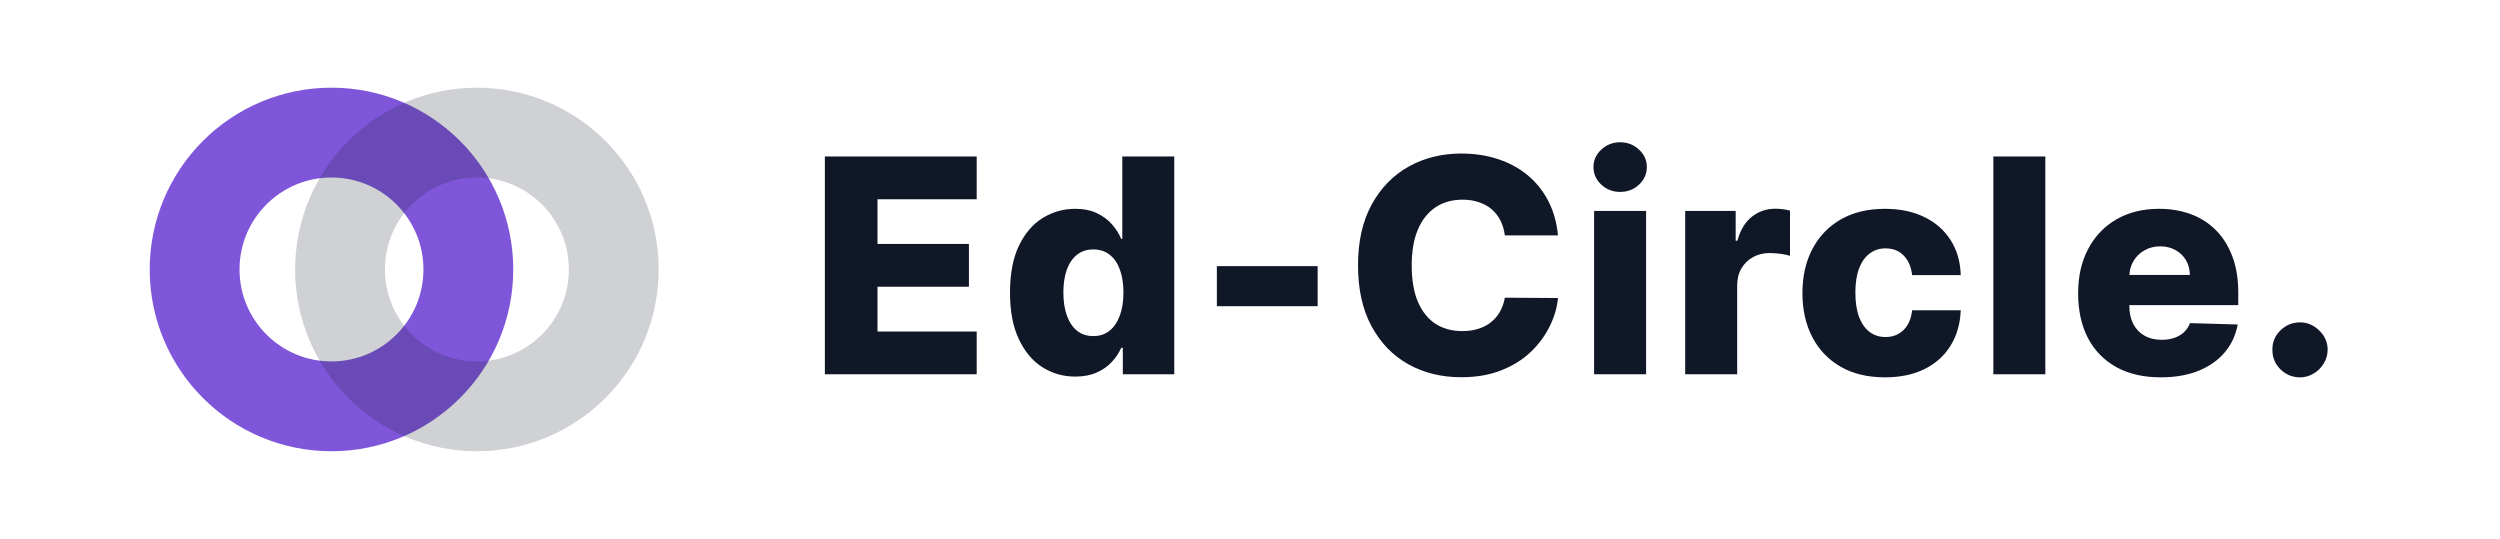
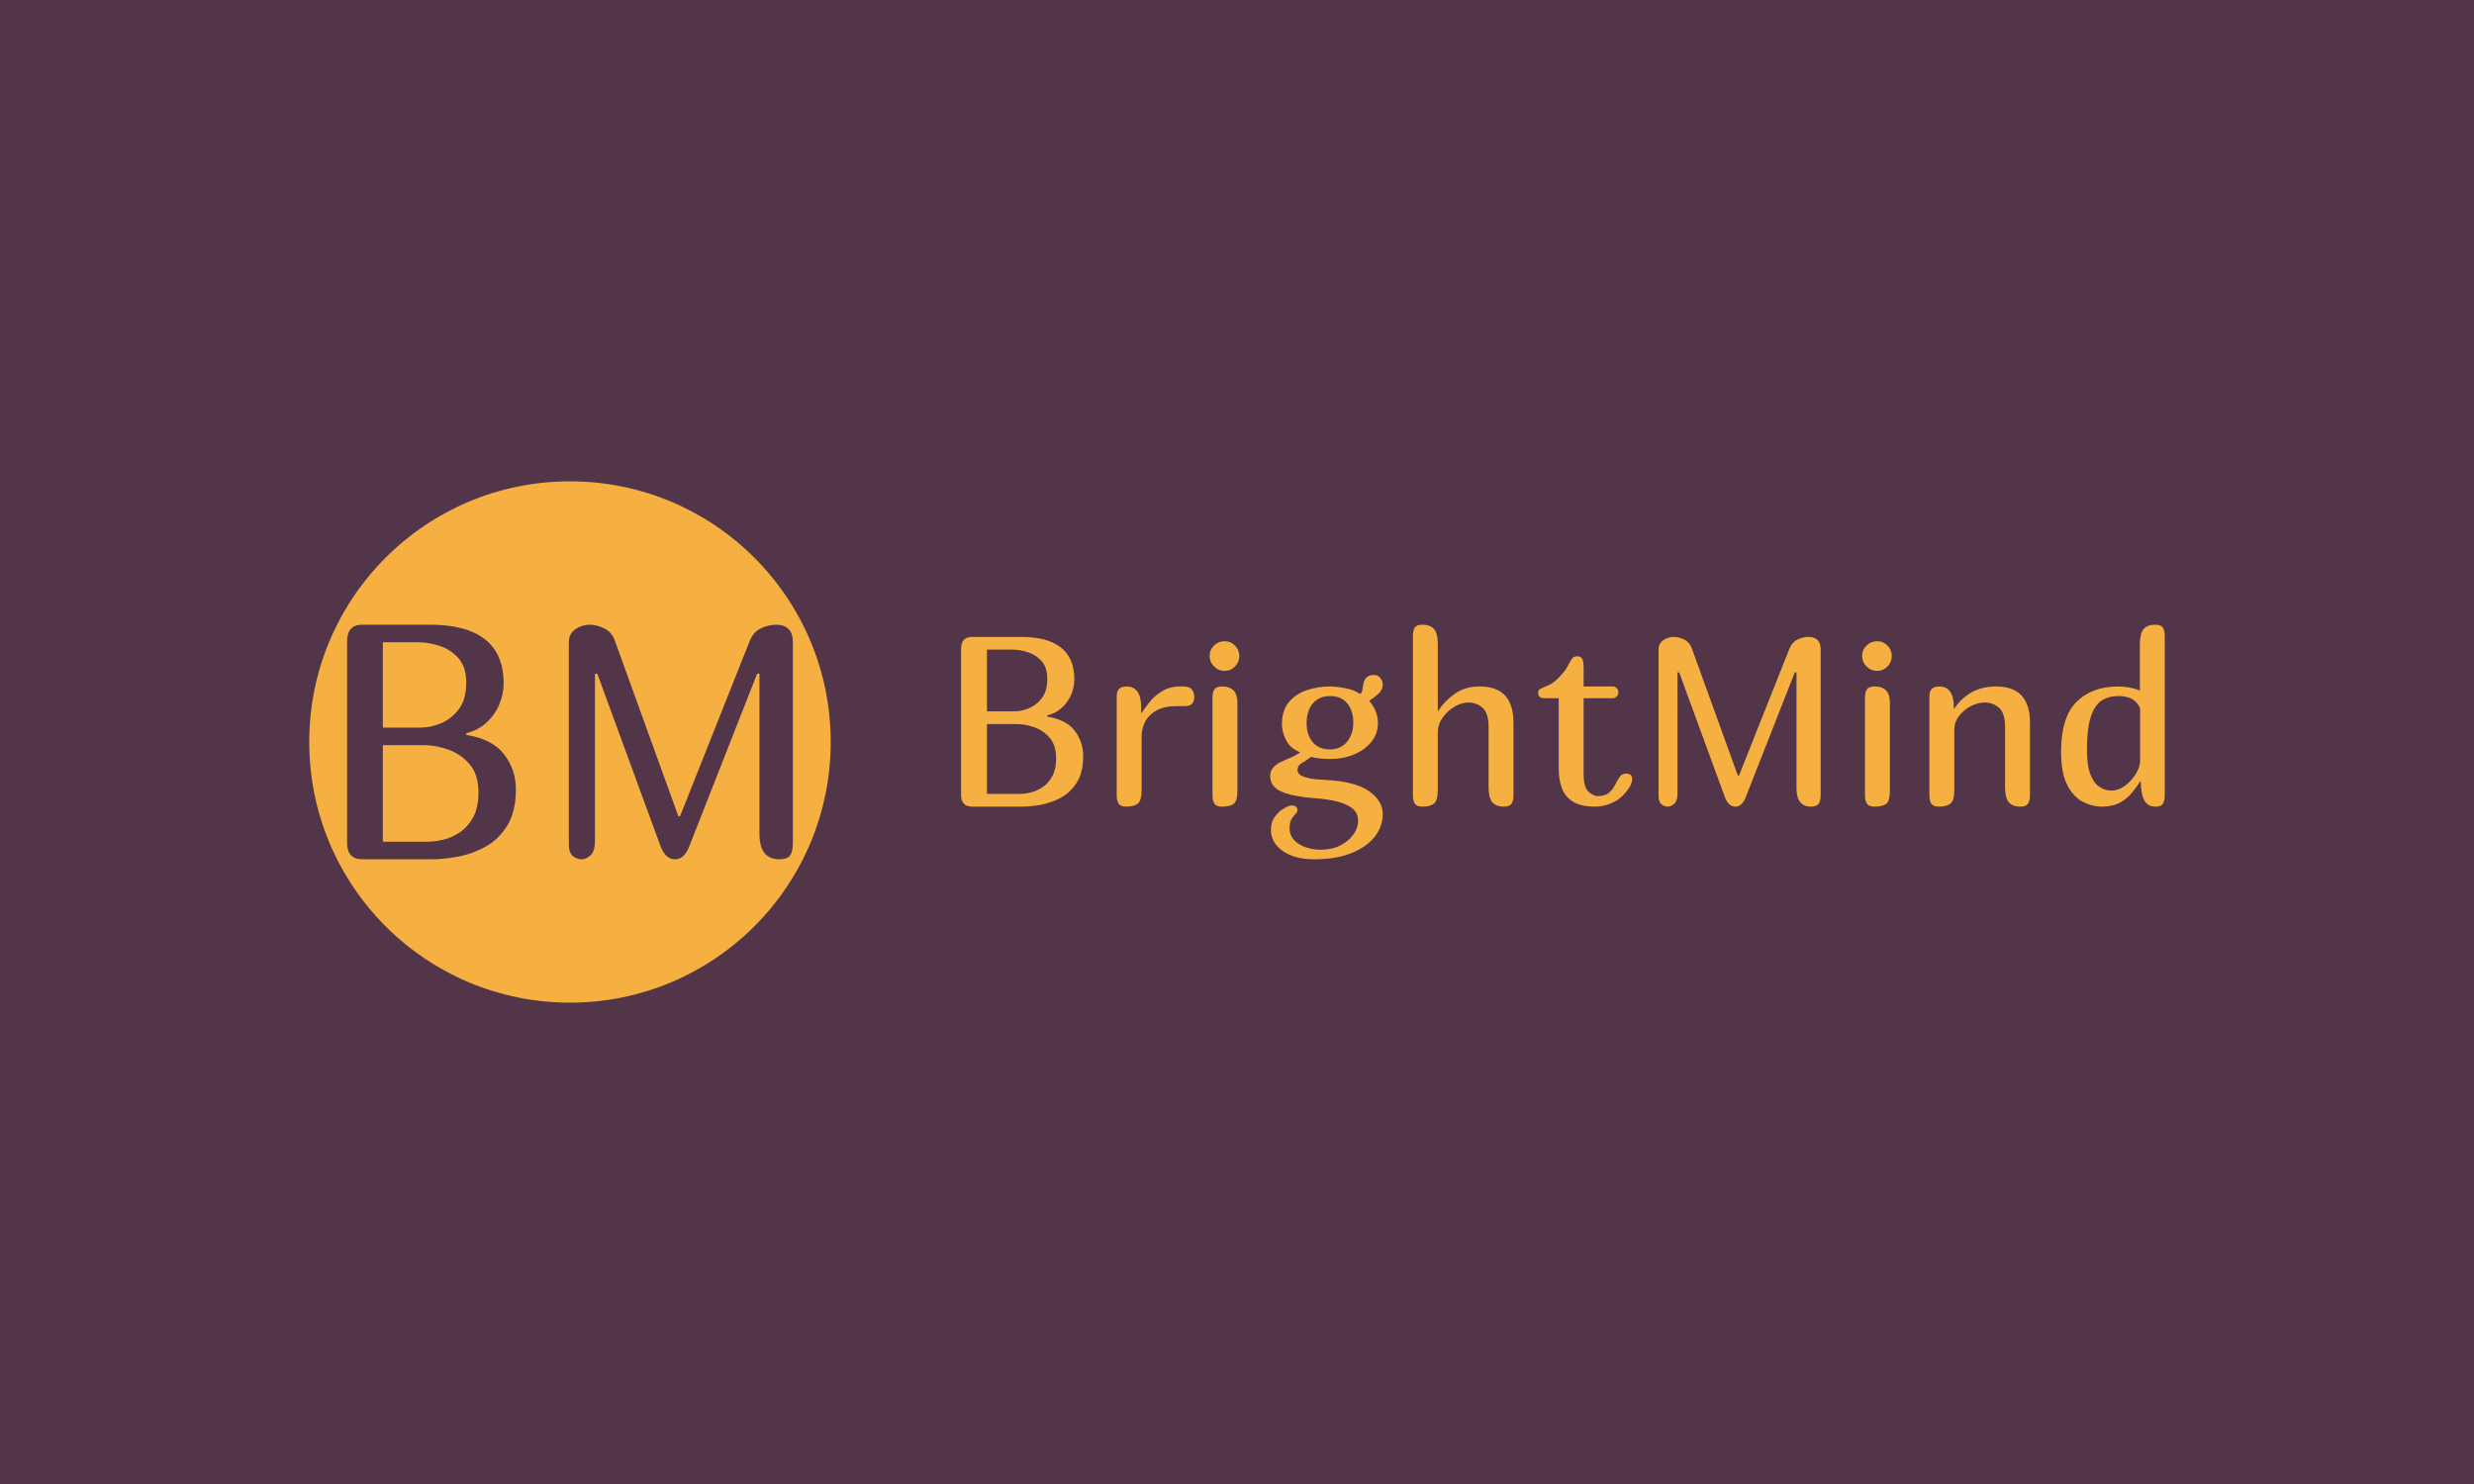
- <svg xmlns="http://www.w3.org/2000/svg" width="167" height="36" viewBox="0 0 167 36" fill="none">
-   <circle cx="22.143" cy="18" r="9.143" stroke="#7F56D9" stroke-width="6" />
-   <circle opacity="0.2" cx="31.857" cy="18" r="9.143" stroke="#101828" stroke-width="6" />
-   <path d="M55.101 25V10.454H65.243V13.31H58.617V16.293H64.724V19.155H58.617V22.145H65.243V25H55.101ZM71.829 25.156C71.024 25.156 70.293 24.948 69.634 24.531C68.976 24.115 68.451 23.49 68.058 22.656C67.665 21.823 67.468 20.788 67.468 19.553C67.468 18.269 67.672 17.213 68.079 16.385C68.486 15.556 69.019 14.943 69.677 14.546C70.34 14.148 71.052 13.949 71.815 13.949C72.388 13.949 72.878 14.048 73.285 14.247C73.692 14.441 74.028 14.692 74.293 15C74.559 15.308 74.76 15.627 74.897 15.959H74.968V10.454H78.441V25H75.004V23.232H74.897C74.75 23.568 74.542 23.883 74.272 24.176C74.002 24.47 73.664 24.706 73.257 24.886C72.854 25.066 72.378 25.156 71.829 25.156ZM73.036 22.45C73.458 22.45 73.818 22.332 74.116 22.095C74.414 21.854 74.644 21.515 74.805 21.079C74.966 20.644 75.046 20.133 75.046 19.546C75.046 18.949 74.966 18.435 74.805 18.004C74.649 17.573 74.419 17.242 74.116 17.01C73.818 16.778 73.458 16.662 73.036 16.662C72.606 16.662 72.241 16.78 71.943 17.017C71.644 17.254 71.417 17.588 71.261 18.018C71.109 18.449 71.034 18.958 71.034 19.546C71.034 20.133 71.112 20.644 71.268 21.079C71.424 21.515 71.649 21.854 71.943 22.095C72.241 22.332 72.606 22.45 73.036 22.45ZM88.019 17.777V20.454H81.286V17.777H88.019ZM104.074 15.724H100.523C100.476 15.36 100.379 15.031 100.232 14.737C100.085 14.444 99.891 14.193 99.65 13.984C99.408 13.776 99.122 13.617 98.79 13.508C98.463 13.395 98.101 13.338 97.704 13.338C96.998 13.338 96.39 13.511 95.878 13.857C95.372 14.202 94.981 14.702 94.706 15.355C94.436 16.009 94.302 16.799 94.302 17.727C94.302 18.693 94.439 19.503 94.713 20.156C94.993 20.805 95.383 21.295 95.885 21.626C96.392 21.953 96.991 22.116 97.682 22.116C98.07 22.116 98.423 22.067 98.74 21.967C99.062 21.868 99.344 21.724 99.586 21.534C99.832 21.34 100.033 21.106 100.189 20.831C100.35 20.552 100.462 20.237 100.523 19.886L104.074 19.908C104.013 20.552 103.826 21.186 103.513 21.811C103.205 22.436 102.782 23.007 102.242 23.523C101.702 24.034 101.044 24.441 100.267 24.744C99.496 25.047 98.61 25.199 97.611 25.199C96.295 25.199 95.116 24.91 94.074 24.332C93.037 23.75 92.218 22.902 91.617 21.79C91.016 20.677 90.715 19.323 90.715 17.727C90.715 16.127 91.02 14.77 91.631 13.658C92.242 12.545 93.068 11.7 94.11 11.122C95.151 10.544 96.319 10.256 97.611 10.256C98.492 10.256 99.306 10.379 100.054 10.625C100.803 10.867 101.461 11.222 102.029 11.69C102.597 12.154 103.059 12.725 103.414 13.402C103.769 14.079 103.989 14.853 104.074 15.724ZM106.486 25V14.091H109.959V25H106.486ZM108.226 12.82C107.738 12.82 107.319 12.659 106.969 12.337C106.619 12.01 106.443 11.617 106.443 11.158C106.443 10.703 106.619 10.315 106.969 9.993C107.319 9.666 107.738 9.503 108.226 9.503C108.718 9.503 109.138 9.666 109.483 9.993C109.834 10.315 110.009 10.703 110.009 11.158C110.009 11.617 109.834 12.01 109.483 12.337C109.138 12.659 108.718 12.82 108.226 12.82ZM112.57 25V14.091H115.943V16.079H116.057C116.256 15.36 116.58 14.825 117.03 14.474C117.48 14.119 118.003 13.942 118.599 13.942C118.76 13.942 118.926 13.954 119.097 13.977C119.267 13.996 119.426 14.027 119.572 14.07V17.088C119.407 17.031 119.189 16.986 118.919 16.953C118.654 16.92 118.417 16.903 118.209 16.903C117.797 16.903 117.425 16.996 117.094 17.18C116.767 17.36 116.509 17.614 116.32 17.94C116.135 18.262 116.043 18.641 116.043 19.077V25H112.57ZM125.913 25.206C124.763 25.206 123.776 24.969 122.952 24.496C122.133 24.022 121.503 23.364 121.063 22.521C120.622 21.674 120.402 20.694 120.402 19.581C120.402 18.463 120.622 17.483 121.063 16.641C121.508 15.793 122.14 15.133 122.959 14.659C123.783 14.186 124.765 13.949 125.906 13.949C126.915 13.949 127.793 14.131 128.541 14.496C129.294 14.86 129.881 15.376 130.303 16.044C130.729 16.707 130.954 17.486 130.977 18.381H127.732C127.665 17.822 127.476 17.384 127.163 17.067C126.856 16.75 126.453 16.591 125.956 16.591C125.554 16.591 125.201 16.704 124.898 16.932C124.595 17.154 124.358 17.486 124.188 17.926C124.022 18.362 123.939 18.901 123.939 19.546C123.939 20.189 124.022 20.734 124.188 21.179C124.358 21.619 124.595 21.953 124.898 22.18C125.201 22.403 125.554 22.514 125.956 22.514C126.278 22.514 126.562 22.445 126.808 22.308C127.059 22.171 127.265 21.97 127.426 21.704C127.587 21.435 127.689 21.108 127.732 20.724H130.977C130.944 21.624 130.719 22.41 130.303 23.082C129.891 23.755 129.311 24.278 128.563 24.652C127.819 25.021 126.936 25.206 125.913 25.206ZM136.628 10.454V25H133.155V10.454H136.628ZM144.338 25.206C143.197 25.206 142.212 24.981 141.383 24.531C140.559 24.077 139.925 23.43 139.48 22.592C139.039 21.75 138.819 20.748 138.819 19.588C138.819 18.461 139.042 17.476 139.487 16.634C139.932 15.786 140.559 15.128 141.369 14.659C142.179 14.186 143.133 13.949 144.231 13.949C145.008 13.949 145.718 14.07 146.362 14.311C147.006 14.553 147.562 14.91 148.031 15.383C148.5 15.857 148.864 16.442 149.125 17.138C149.385 17.829 149.515 18.622 149.515 19.517V20.384H140.034V18.366H146.284C146.279 17.997 146.191 17.668 146.021 17.379C145.851 17.09 145.616 16.866 145.318 16.704C145.024 16.539 144.686 16.456 144.302 16.456C143.914 16.456 143.566 16.544 143.258 16.719C142.95 16.889 142.707 17.124 142.527 17.422C142.347 17.715 142.252 18.049 142.243 18.423V20.476C142.243 20.921 142.33 21.312 142.505 21.648C142.681 21.979 142.929 22.237 143.251 22.422C143.573 22.607 143.957 22.699 144.402 22.699C144.709 22.699 144.989 22.656 145.24 22.571C145.491 22.486 145.706 22.36 145.886 22.195C146.066 22.029 146.201 21.825 146.291 21.584L149.48 21.676C149.347 22.391 149.056 23.014 148.606 23.544C148.161 24.07 147.576 24.479 146.852 24.773C146.128 25.062 145.289 25.206 144.338 25.206ZM153.642 25.206C153.131 25.206 152.693 25.026 152.328 24.666C151.968 24.306 151.791 23.871 151.796 23.359C151.791 22.858 151.968 22.429 152.328 22.074C152.693 21.714 153.131 21.534 153.642 21.534C154.125 21.534 154.551 21.714 154.921 22.074C155.295 22.429 155.484 22.858 155.489 23.359C155.484 23.7 155.394 24.01 155.219 24.29C155.049 24.569 154.824 24.792 154.544 24.957C154.27 25.123 153.969 25.206 153.642 25.206Z" fill="#101828" />
+ <svg xmlns="http://www.w3.org/2000/svg" version="1.1" width="100%" height="100%" viewBox="0 0 1000 600">
+   <rect width="1000" height="600" x="0" y="0" fill="#533549" />
+   <g>
+     <circle r="166.667" cx="364.35" cy="386.572" fill="#f6b042" transform="matrix(0.632326,0,0,0.632326,0,55.56064)" />
+     <path d="M221.872 450.994L221.872 322.15Q221.872 311.572 231.597 311.572L231.597 311.572L274.967 311.572Q298.032 311.572 309.991 320.886Q321.95 330.201 321.95 349.241L321.95 349.241Q321.95 355.793 319.188 362.463Q316.426 369.133 311.049 374.099Q305.642 379.064 298.032 380.974L298.032 380.974L298.032 382.032Q314.957 384.765 322.361 394.608Q329.766 404.451 329.766 416.733L329.766 416.733Q329.766 431.102 324.271 440.005Q318.777 448.878 310.314 453.521Q301.852 458.193 292.626 459.868Q283.429 461.572 276.024 461.572L276.024 461.572L231.597 461.572Q221.872 461.572 221.872 450.994L221.872 450.994ZM267.356 322.796L244.732 322.796L244.732 377.36L269.061 377.36Q275.172 377.36 281.842 374.628Q288.512 371.866 293.272 365.636Q298.032 359.378 298.032 348.594L298.032 348.594Q298.032 338.457 292.949 332.845Q287.866 327.233 280.696 325Q273.497 322.796 267.356 322.796L267.356 322.796ZM270.941 388.585L244.732 388.585L244.732 450.348L273.057 450.348Q277.934 450.348 283.546 448.996Q289.159 447.615 294.212 444.118Q299.296 440.622 302.587 434.481Q305.848 428.369 305.848 418.849L305.848 418.849Q305.848 407.419 300.265 400.867Q294.653 394.285 286.602 391.435Q278.581 388.585 270.941 388.585L270.941 388.585ZM498.16 461.572L498.16 461.572Q485.466 461.572 485.466 445.294L485.466 445.294L485.466 342.894L483.997 342.894L440.422 453.756Q437.249 461.572 431.519 461.572L431.519 461.572Q425.613 461.572 422.44 453.756L422.44 453.756L381.803 342.894L380.334 342.894L380.334 449.73Q380.334 456.489 377.484 459.045Q374.604 461.572 371.666 461.572L371.666 461.572Q368.698 461.572 366.142 459.456Q363.615 457.341 363.615 452.052L363.615 452.052L363.615 322.796Q363.615 317.302 367.846 314.422Q372.077 311.572 377.161 311.572L377.161 311.572Q381.186 311.572 386.034 313.805Q390.912 316.009 393.027 321.738L393.027 321.738L433.635 434.069L434.692 434.069L478.914 322.796Q481.235 316.449 486.201 314.011Q491.196 311.572 496.044 311.572L496.044 311.572Q506.828 311.572 506.828 322.796L506.828 322.796L506.828 450.994Q506.828 456.929 504.947 459.251Q503.037 461.572 498.16 461.572Z " fill="#533549" transform="matrix(0.632326,0,0,0.632326,0,55.56064)" />
+     <path d="M614.35 420.245L614.35 327.027Q614.35 319.374 621.386 319.374L621.386 319.374L652.764 319.374Q669.452 319.374 678.104 326.113Q686.756 332.852 686.756 346.627L686.756 346.627Q686.756 351.368 684.758 356.193Q682.759 361.019 678.869 364.612Q674.958 368.204 669.452 369.586L669.452 369.586L669.452 370.352Q681.697 372.329 687.054 379.45Q692.411 386.572 692.411 395.458L692.411 395.458Q692.411 405.853 688.435 412.295Q684.46 418.715 678.338 422.074Q672.215 425.454 665.54 426.665Q658.886 427.898 653.529 427.898L653.529 427.898L621.386 427.898Q614.35 427.898 614.35 420.245L614.35 420.245ZM647.258 327.494L630.889 327.494L630.889 366.971L648.491 366.971Q652.913 366.971 657.738 364.994Q662.564 362.996 666.008 358.489Q669.452 353.961 669.452 346.159L669.452 346.159Q669.452 338.825 665.774 334.765Q662.096 330.704 656.909 329.089Q651.701 327.494 647.258 327.494L647.258 327.494ZM649.851 375.092L630.889 375.092L630.889 419.778L651.382 419.778Q654.911 419.778 658.971 418.8Q663.032 417.801 666.688 415.271Q670.366 412.741 672.747 408.298Q675.106 403.876 675.106 396.988L675.106 396.988Q675.106 388.719 671.067 383.978Q667.007 379.216 661.182 377.154Q655.379 375.092 649.851 375.092L649.851 375.092ZM763.435 357.639L763.435 357.639Q763.435 360.403 762.139 361.997Q760.821 363.613 757.462 363.613L757.462 363.613L752.402 363.613Q744.154 363.613 739.18 366.44Q734.205 369.267 731.973 373.71Q729.762 378.153 729.762 382.745L729.762 382.745L729.762 417.035Q729.762 423.923 727.381 425.9Q725.021 427.898 719.962 427.898L719.962 427.898Q716.284 427.898 715.072 425.985Q713.839 424.072 713.839 420.713L713.839 420.713L713.839 357.639Q713.839 353.961 715.455 352.516Q717.049 351.07 720.43 351.07L720.43 351.07Q724.554 351.07 726.998 354.28Q729.443 357.49 729.443 364.229L729.443 364.229L729.443 368.056L729.762 368.056Q731.59 365.143 734.737 361.168Q737.862 357.193 742.772 354.131Q747.662 351.07 754.401 351.07L754.401 351.07L756.229 351.07Q760.225 351.07 761.756 352.813Q763.287 354.578 763.435 357.639ZM790.987 361.317L790.987 417.482Q790.987 424.369 788.606 426.134Q786.246 427.898 781.186 427.898L781.186 427.898Q777.509 427.898 776.297 425.985Q775.064 424.072 775.064 420.713L775.064 420.713L775.064 358.256Q775.064 354.727 776.297 352.898Q777.509 351.07 781.186 351.07L781.186 351.07Q790.987 351.07 790.987 361.317L790.987 361.317ZM773.236 331.619L773.236 331.619Q773.236 327.643 776.063 324.88Q778.89 322.137 782.717 322.137L782.717 322.137Q786.692 322.137 789.456 324.88Q792.198 327.643 792.198 331.619L792.198 331.619Q792.198 335.445 789.456 338.273Q786.692 341.121 782.717 341.121L782.717 341.121Q778.89 341.121 776.063 338.273Q773.236 335.445 773.236 331.619ZM844.239 455.449L844.239 455.449Q851.446 455.449 856.803 452.686Q862.16 449.943 865.136 445.734Q868.134 441.525 868.134 437.082L868.134 437.082Q868.134 431.576 863.924 428.579Q859.715 425.602 853.04 424.221Q846.386 422.839 839.052 422.392L839.052 422.392Q826.956 421.478 819.452 418.417Q811.947 415.356 811.947 408.298L811.947 408.298Q811.947 405.088 813.861 402.941Q815.774 400.815 818.771 399.348Q821.748 397.903 824.958 396.606Q828.168 395.288 830.782 393.46L830.782 393.46L830.782 392.992Q824.66 390.547 822.045 385.275Q819.452 379.982 819.452 375.241L819.452 375.241Q819.452 366.376 823.895 361.083Q828.338 355.811 835.374 353.43Q842.411 351.07 850.213 351.07L850.213 351.07Q854.039 351.07 859.779 352.133Q865.519 353.196 869.345 355.811L869.345 355.811Q870.578 355.194 870.876 353.281Q871.195 351.368 871.578 349.157Q871.96 346.925 873.491 345.33Q875.021 343.715 878.529 343.715L878.529 343.715Q880.676 343.715 882.292 345.628Q883.886 347.541 883.886 350.135L883.886 350.135Q883.886 353.196 881.059 355.811Q878.231 358.404 875.17 360.254L875.17 360.254Q877.615 362.847 879.231 366.589Q880.825 370.352 880.825 374.327L880.825 374.327Q880.825 381.363 876.552 386.572Q872.258 391.78 865.37 394.608Q858.482 397.435 850.362 397.435L850.362 397.435Q847.768 397.435 844.239 397.137Q840.731 396.818 838.117 396.053L838.117 396.053Q834.29 398.966 831.845 400.262Q829.401 401.58 829.401 404.642L829.401 404.642Q829.401 405.853 830.634 407.15Q831.845 408.468 835.523 409.446Q839.201 410.445 846.386 410.764L846.386 410.764Q865.987 411.678 874.936 417.864Q883.886 424.072 883.886 432.639L883.886 432.639Q883.886 440.76 878.614 447.329Q873.321 453.919 863.542 457.745Q853.742 461.572 840.115 461.572L840.115 461.572Q827.402 461.572 819.919 456.215Q812.415 450.858 812.415 442.737L812.415 442.737Q812.415 437.699 815.009 434.255Q817.623 430.811 820.833 428.961Q824.043 427.133 825.872 427.133L825.872 427.133Q827.572 427.133 828.487 428.047Q829.401 428.961 829.401 430.194L829.401 430.194Q829.401 431.257 828.104 432.575Q826.807 433.872 825.574 435.934Q824.341 437.996 824.341 441.674L824.341 441.674Q824.341 447.945 830.166 451.708Q835.991 455.449 844.239 455.449ZM865.072 374.029L865.072 374.029Q865.072 366.674 861.246 361.933Q857.419 357.193 850.213 357.193L850.213 357.193Q843.325 357.193 839.265 361.848Q835.225 366.525 835.225 374.625L835.225 374.625Q835.225 381.98 839.116 386.657Q843.027 391.312 850.213 391.312L850.213 391.312Q856.952 391.312 861.012 386.487Q865.072 381.682 865.072 374.029ZM919.09 324.114L919.09 366.674L919.409 366.674Q923.236 360.551 929.805 355.811Q936.395 351.07 945.876 351.07L945.876 351.07Q967.453 351.07 967.453 374.178L967.453 374.178L967.453 420.713Q967.453 424.072 966.242 425.985Q965.009 427.898 961.331 427.898L961.331 427.898Q956.293 427.898 953.912 425.071Q951.552 422.244 951.552 415.356L951.552 415.356L951.552 377.091Q951.552 368.056 947.725 364.676Q943.899 361.317 938.542 361.317L938.542 361.317Q934.248 361.317 929.741 363.995Q925.213 366.674 922.151 371.032Q919.09 375.39 919.09 380.449L919.09 380.449L919.09 417.035Q919.09 423.923 916.731 425.9Q914.35 427.898 909.29 427.898L909.29 427.898Q905.634 427.898 904.401 425.985Q903.168 424.072 903.168 420.713L903.168 420.713L903.168 318.757Q903.168 315.25 904.401 313.4Q905.634 311.572 909.29 311.572L909.29 311.572Q914.35 311.572 916.731 314.399Q919.09 317.227 919.09 324.114L919.09 324.114ZM1019.664 427.898L1019.664 427.898Q1010.481 427.898 1005.421 424.688Q1000.362 421.478 998.384 416.036Q996.386 410.594 996.386 403.706L996.386 403.706L996.386 358.553L987.203 358.553Q983.227 358.553 983.227 355.045L983.227 355.045Q983.227 353.047 985.225 352.282Q987.203 351.517 990.349 350.071Q993.474 348.604 997.003 344.778L997.003 344.778Q1000.68 340.951 1002.126 338.06Q1003.593 335.148 1004.741 333.468Q1005.889 331.767 1008.185 331.767L1008.185 331.767Q1010.927 331.767 1011.629 333.766Q1012.309 335.764 1012.309 340.186L1012.309 340.186L1012.309 351.07L1030.825 351.07Q1032.504 351.07 1033.504 352.218Q1034.503 353.366 1034.503 354.897L1034.503 354.897Q1034.503 356.257 1033.504 357.405Q1032.504 358.553 1030.825 358.553L1030.825 358.553L1012.309 358.553L1012.309 407.235Q1012.309 415.186 1015.285 418.183Q1018.282 421.159 1021.492 421.159L1021.492 421.159Q1026.084 421.159 1028.529 419.012Q1030.974 416.886 1032.441 413.974Q1033.886 411.062 1035.353 408.915Q1036.799 406.767 1039.392 406.767L1039.392 406.767Q1043.389 406.767 1043.389 410.445L1043.389 410.445Q1043.389 411.678 1042.623 413.506Q1041.858 415.356 1041.093 416.27L1041.093 416.27Q1037.096 422.244 1031.441 425.071Q1025.787 427.898 1019.664 427.898ZM1157.568 427.898L1157.568 427.898Q1148.384 427.898 1148.384 416.121L1148.384 416.121L1148.384 342.035L1147.3 342.035L1115.774 422.244Q1113.478 427.898 1109.354 427.898L1109.354 427.898Q1105.06 427.898 1102.764 422.244L1102.764 422.244L1073.384 342.035L1072.3 342.035L1072.3 419.331Q1072.3 424.221 1070.238 426.07Q1068.176 427.898 1066.029 427.898L1066.029 427.898Q1063.882 427.898 1062.054 426.368Q1060.225 424.837 1060.225 421.011L1060.225 421.011L1060.225 327.494Q1060.225 323.519 1063.287 321.436Q1066.348 319.374 1070.004 319.374L1070.004 319.374Q1072.917 319.374 1076.446 320.989Q1079.953 322.584 1081.484 326.729L1081.484 326.729L1110.884 408L1111.65 408L1143.644 327.494Q1145.323 322.903 1148.916 321.138Q1152.509 319.374 1156.038 319.374L1156.038 319.374Q1163.839 319.374 1163.839 327.494L1163.839 327.494L1163.839 420.245Q1163.839 424.54 1162.458 426.219Q1161.076 427.898 1157.568 427.898ZM1208.078 361.317L1208.078 417.482Q1208.078 424.369 1205.697 426.134Q1203.338 427.898 1198.278 427.898L1198.278 427.898Q1194.6 427.898 1193.389 425.985Q1192.156 424.072 1192.156 420.713L1192.156 420.713L1192.156 358.256Q1192.156 354.727 1193.389 352.898Q1194.6 351.07 1198.278 351.07L1198.278 351.07Q1208.078 351.07 1208.078 361.317L1208.078 361.317ZM1190.328 331.619L1190.328 331.619Q1190.328 327.643 1193.155 324.88Q1195.982 322.137 1199.809 322.137L1199.809 322.137Q1203.784 322.137 1206.548 324.88Q1209.29 327.643 1209.29 331.619L1209.29 331.619Q1209.29 335.445 1206.548 338.273Q1203.784 341.121 1199.809 341.121L1199.809 341.121Q1195.982 341.121 1193.155 338.273Q1190.328 335.445 1190.328 331.619ZM1233.333 420.713L1233.333 357.639Q1233.333 353.961 1234.928 352.516Q1236.544 351.07 1239.902 351.07L1239.902 351.07Q1244.048 351.07 1246.492 354.28Q1248.937 357.49 1248.937 364.229L1248.937 364.229L1248.937 365.292L1249.256 365.292Q1253.083 359.17 1259.8 355.109Q1266.539 351.07 1276.042 351.07L1276.042 351.07Q1297.619 351.07 1297.619 374.178L1297.619 374.178L1297.619 420.713Q1297.619 424.072 1296.386 425.985Q1295.174 427.898 1291.497 427.898L1291.497 427.898Q1286.437 427.898 1284.078 425.071Q1281.697 422.244 1281.697 415.356L1281.697 415.356L1281.697 377.091Q1281.697 368.056 1277.87 364.676Q1274.044 361.317 1268.686 361.317L1268.686 361.317Q1264.392 361.317 1259.885 363.613Q1255.379 365.909 1252.317 369.884Q1249.256 373.859 1249.256 378.919L1249.256 378.919L1249.256 417.035Q1249.256 423.923 1246.875 425.9Q1244.494 427.898 1239.456 427.898L1239.456 427.898Q1235.778 427.898 1234.545 425.985Q1233.333 424.072 1233.333 420.713L1233.333 420.713ZM1353.933 351.07L1353.933 351.07Q1357.611 351.07 1361.288 351.75Q1364.966 352.431 1367.879 353.664L1367.879 353.664L1367.879 324.114Q1367.879 317.227 1370.238 314.399Q1372.619 311.572 1377.657 311.572L1377.657 311.572Q1381.335 311.572 1382.568 313.4Q1383.78 315.25 1383.78 318.757L1383.78 318.757L1383.78 420.713Q1383.78 424.072 1382.632 425.985Q1381.484 427.898 1377.828 427.898L1377.828 427.898Q1372.768 427.898 1370.621 423.689Q1368.474 419.48 1368.474 411.976L1368.474 411.976L1368.027 411.827Q1365.583 415.802 1362.351 419.565Q1359.141 423.307 1354.634 425.602Q1350.106 427.898 1343.686 427.898L1343.686 427.898Q1337.266 427.898 1331.208 424.688Q1325.17 421.478 1321.344 413.825Q1317.517 406.172 1317.517 392.843L1317.517 392.843Q1317.517 370.798 1327.381 360.934Q1337.266 351.07 1353.933 351.07ZM1334.035 391.631L1334.035 391.631Q1334.035 401.41 1336.182 407.086Q1338.329 412.741 1341.922 415.186Q1345.515 417.652 1349.809 417.652L1349.809 417.652Q1354.103 417.652 1358.227 414.654Q1362.351 411.678 1365.2 407.15Q1368.027 402.643 1368.027 398.2L1368.027 398.2L1368.027 366.206Q1368.027 363.145 1364.435 360.169Q1360.821 357.193 1353.933 357.193L1353.933 357.193Q1347.981 357.193 1343.453 360.084Q1338.946 362.996 1336.501 370.5Q1334.035 378.005 1334.035 391.631Z " fill="#f6b042" transform="matrix(0.632326,0,0,0.632326,0,55.56064)" />
+   </g>
</svg>
